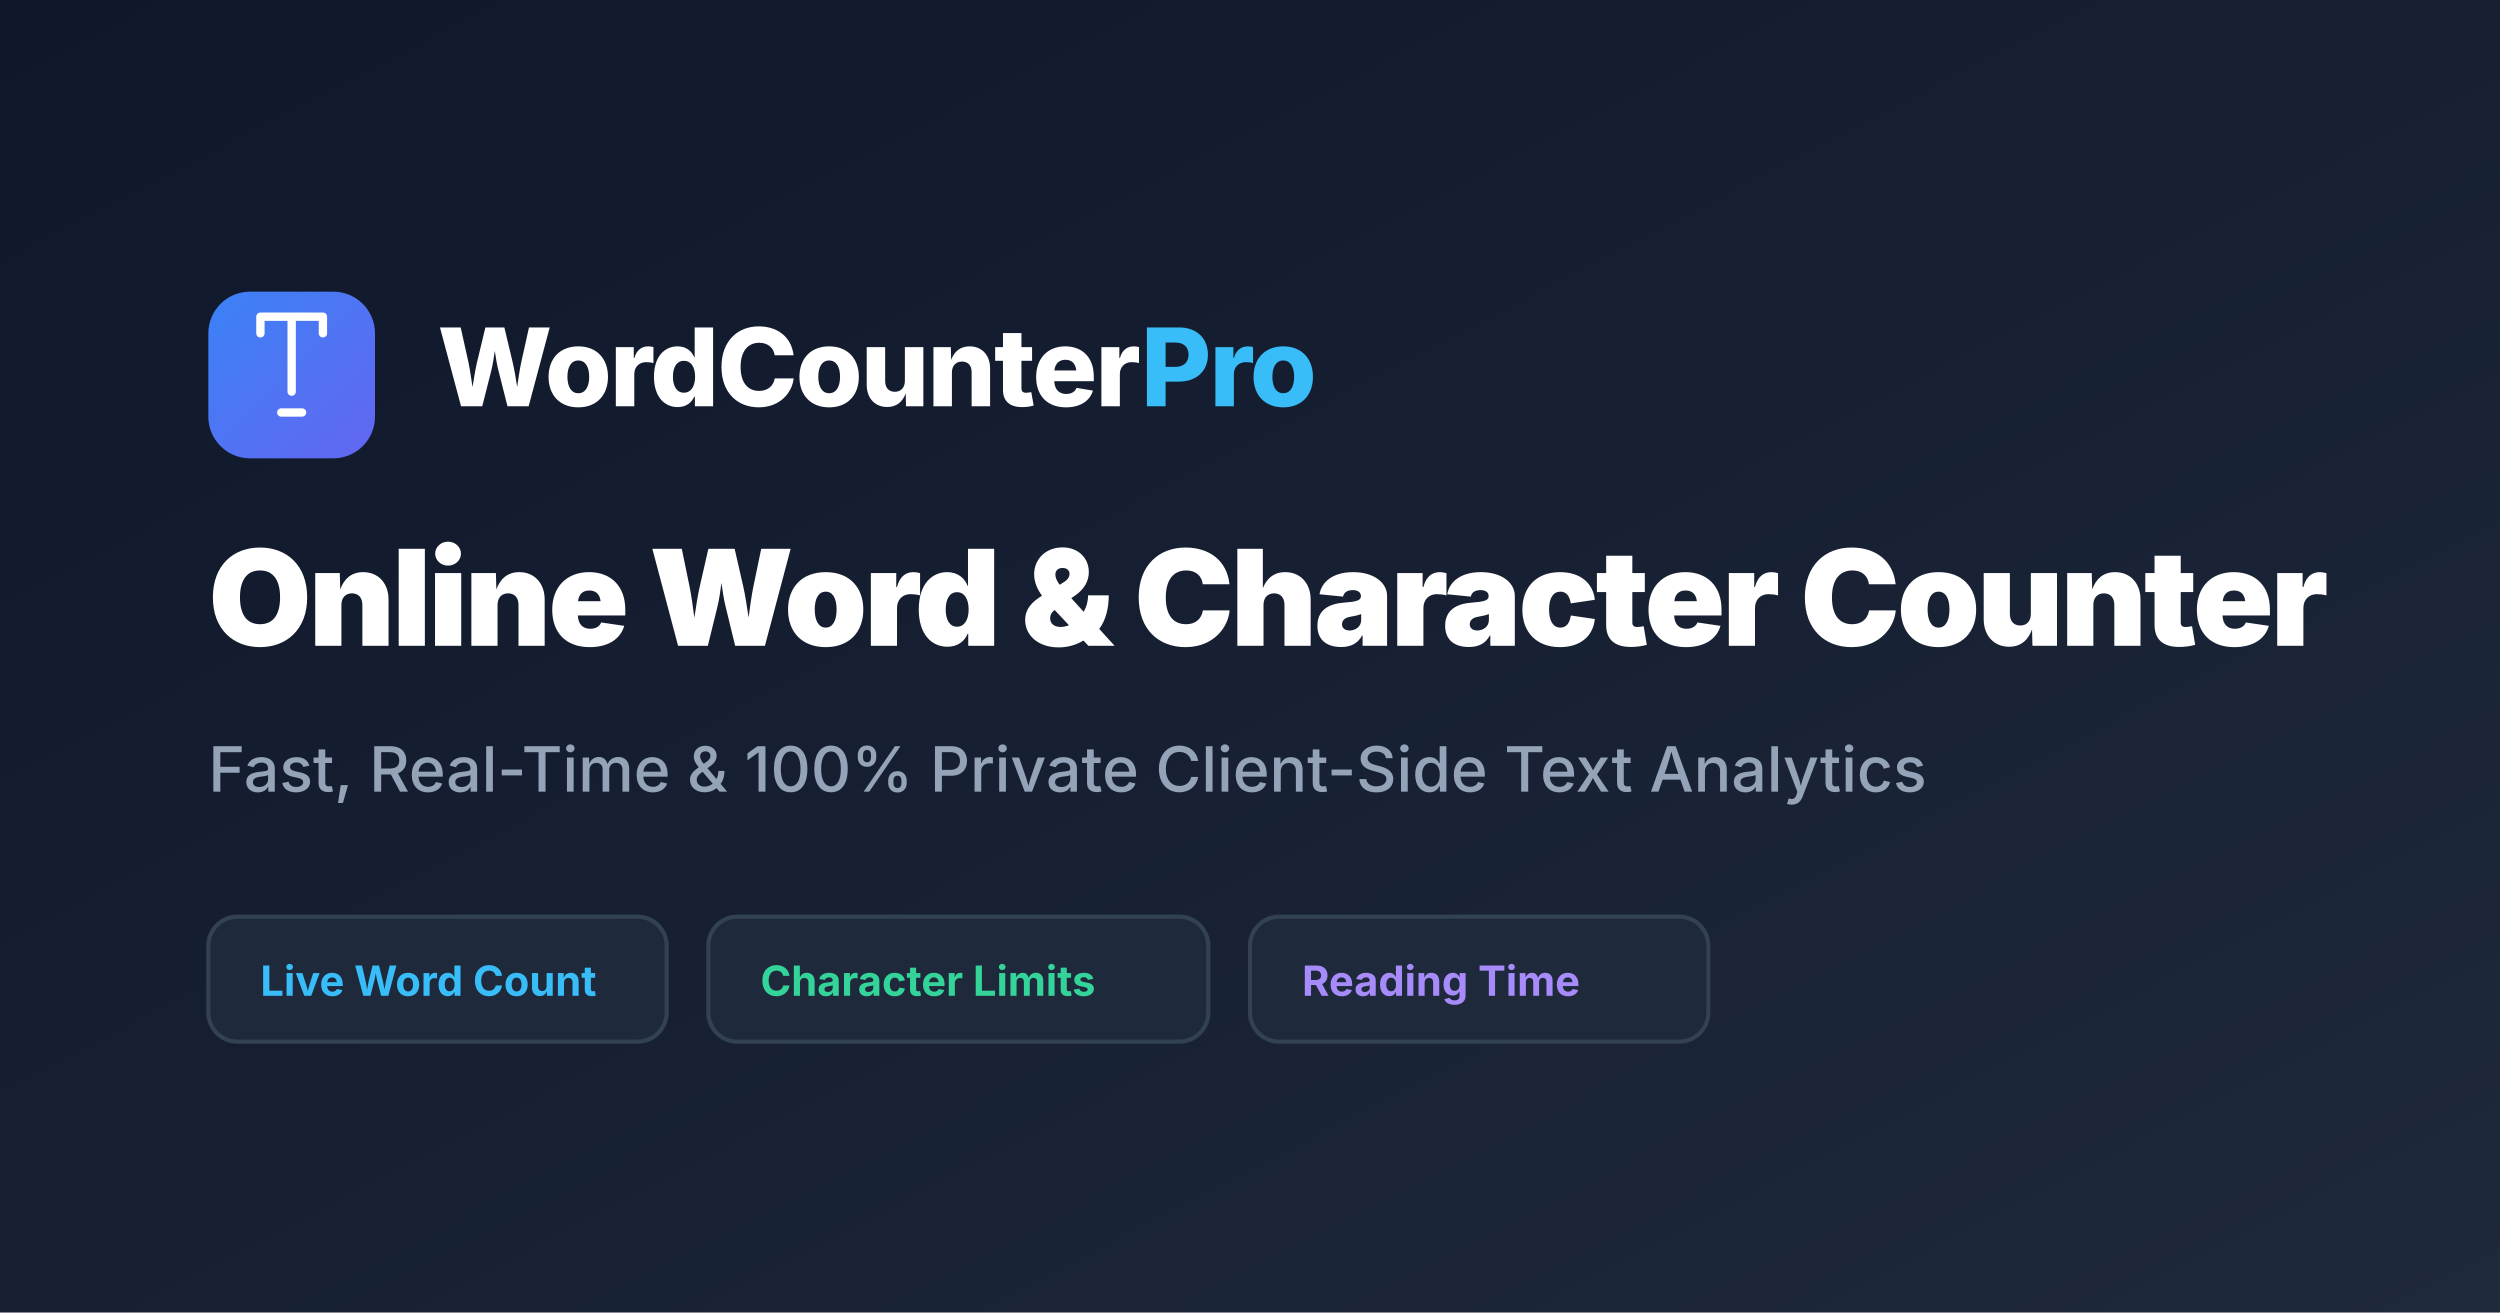
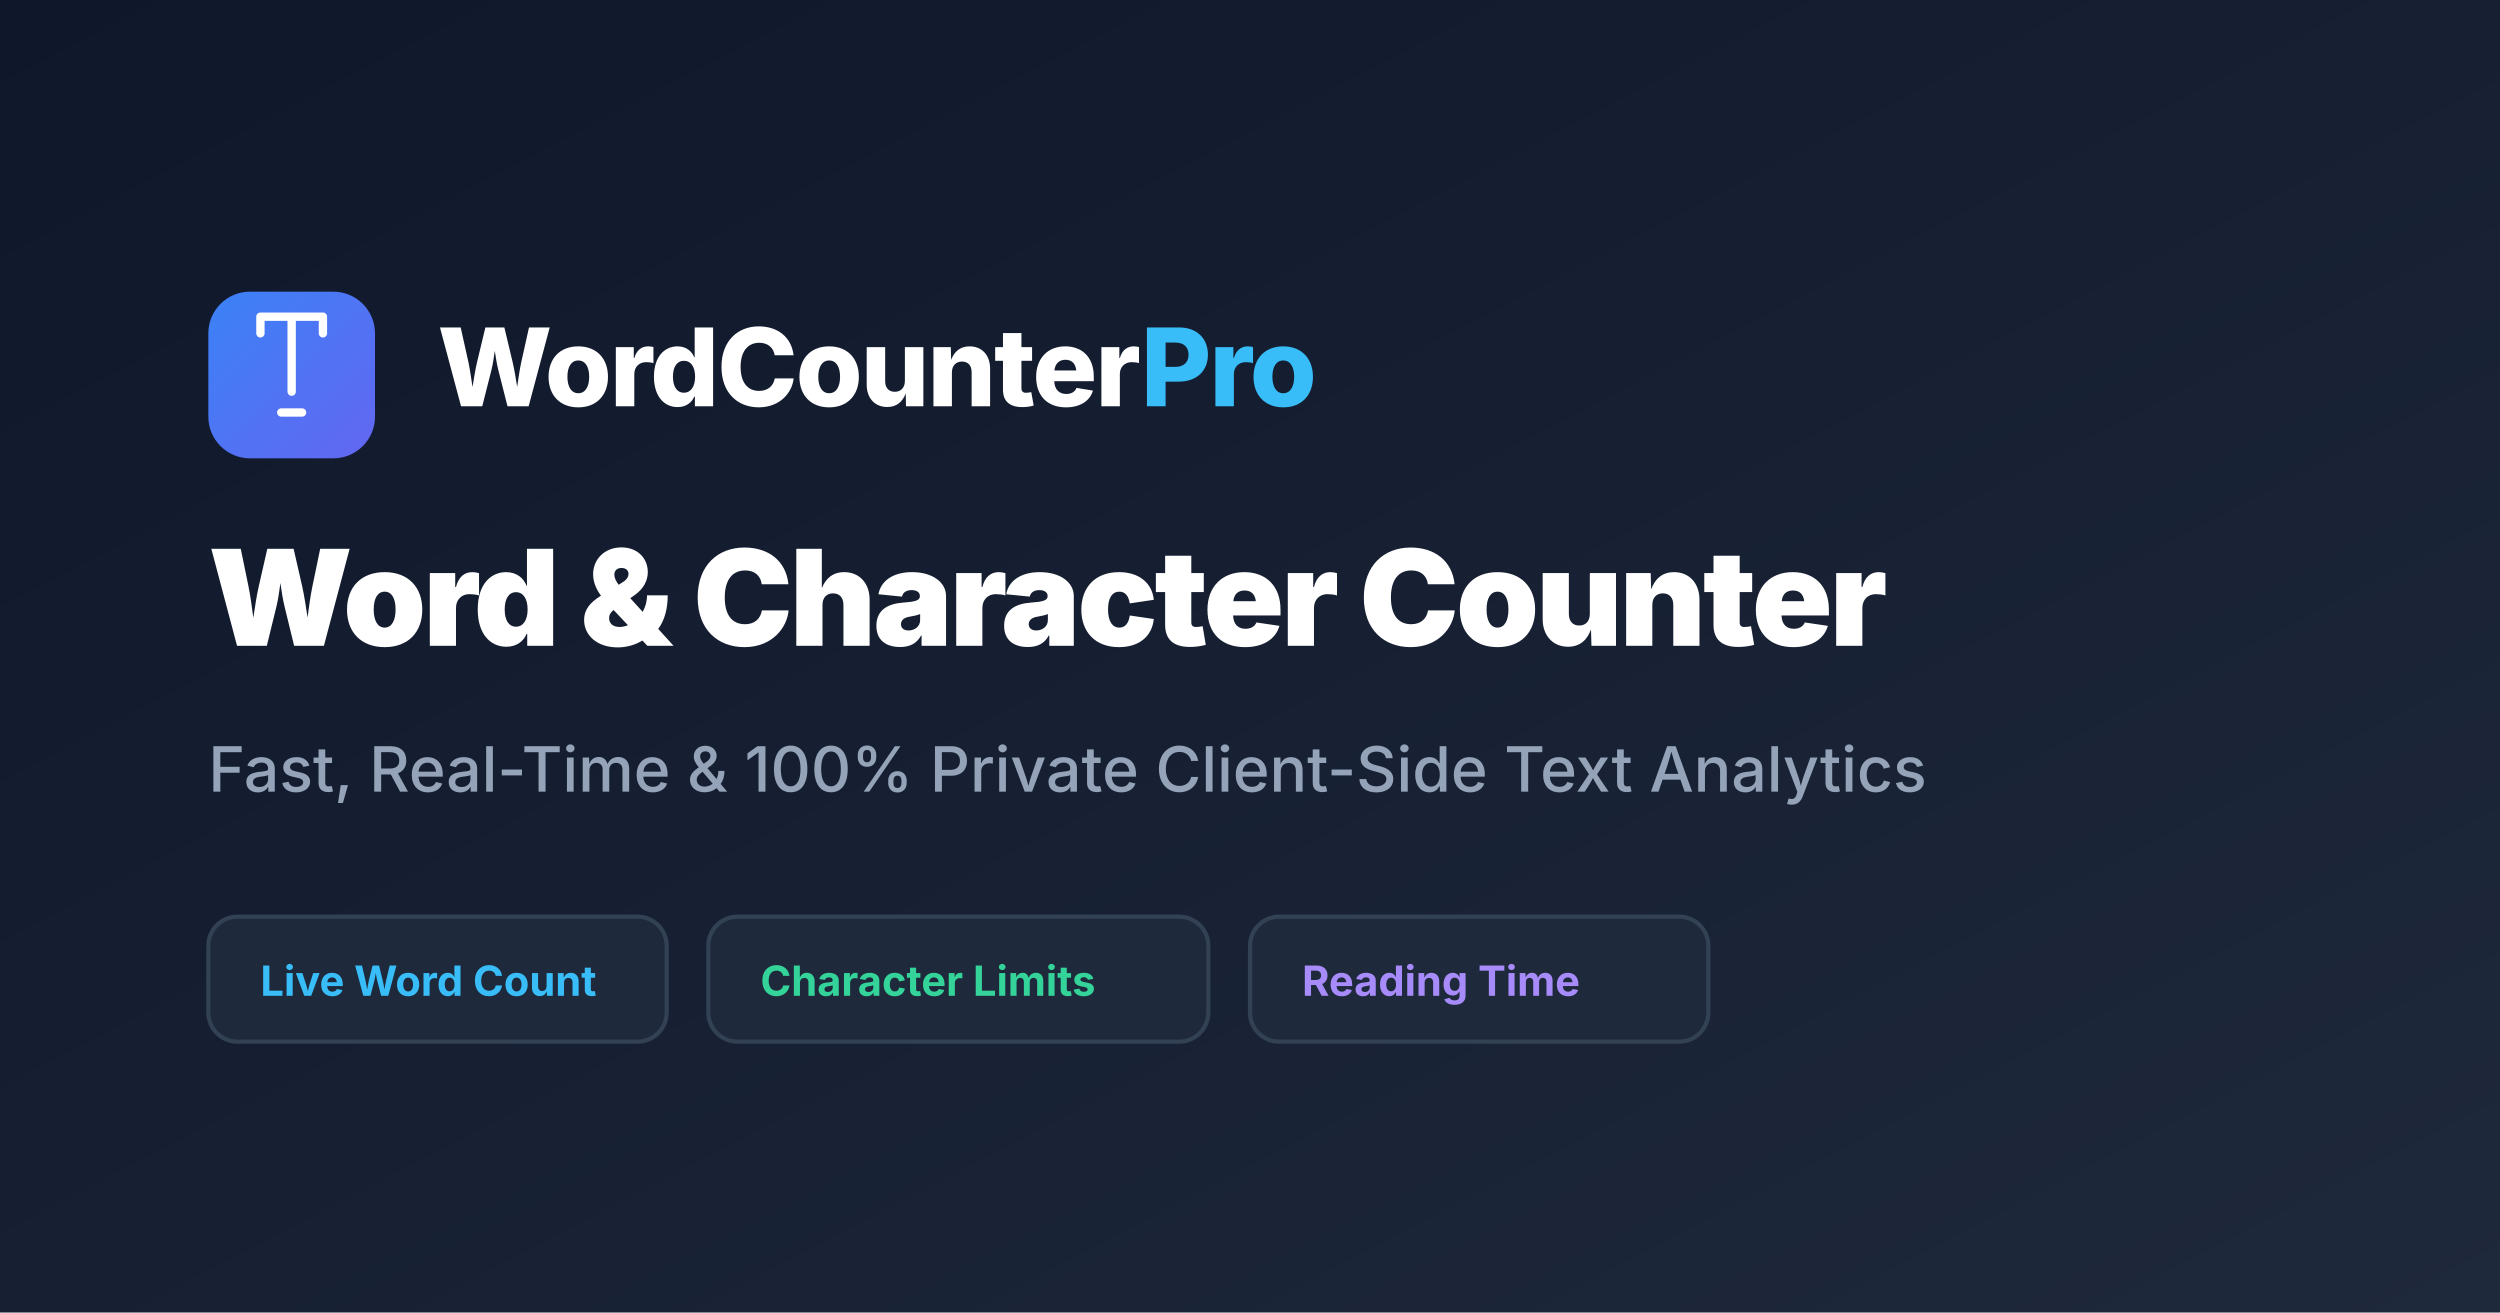
<svg xmlns="http://www.w3.org/2000/svg" viewBox="0 0 1200 630" width="1200" height="630">
  <defs>
    <linearGradient id="bg" x1="0%" y1="0%" x2="100%" y2="100%">
      <stop offset="0%" stop-color="#0f172a" />
      <stop offset="100%" stop-color="#1e293b" />
    </linearGradient>
    <linearGradient id="blueGrad" x1="0%" y1="0%" x2="100%" y2="100%">
      <stop offset="0%" stop-color="#3b82f6" />
      <stop offset="100%" stop-color="#6366f1" />
    </linearGradient>
  </defs>
  <rect width="1200" height="630" fill="url(#bg)" />
  <rect x="100" y="140" width="80" height="80" rx="20" fill="url(#blueGrad)" />
  <path d="M125 160 v-8 h30 v8 M135 198 h10 M140 152 v36" stroke="#ffffff" stroke-width="4" stroke-linecap="round" stroke-linejoin="round" fill="none" />
  <text x="210" y="195" fill="#ffffff" font-family="system-ui, -apple-system, sans-serif" font-size="52" font-weight="800" letter-spacing="-1">WordCounter<tspan fill="#38bdf8">Pro</tspan>
  </text>
-   <text x="100" y="310" fill="#ffffff" font-family="system-ui, -apple-system, sans-serif" font-size="64" font-weight="900" letter-spacing="-1.5">Online Word &amp; Character Counter</text>
+   <text x="100" y="310" fill="#ffffff" font-family="system-ui, -apple-system, sans-serif" font-size="64" font-weight="900" letter-spacing="-1.5">Word &amp; Character Counter</text>
  <text x="100" y="380" fill="#94a3b8" font-family="system-ui, -apple-system, sans-serif" font-size="30" font-weight="500">Fast, Real-Time &amp; 100% Private Client-Side Text Analytics</text>
  <g transform="translate(100, 440)">
    <rect x="0" y="0" width="220" height="60" rx="14" fill="#1e293b" stroke="#334155" stroke-width="2" />
    <text x="25" y="38" fill="#38bdf8" font-family="system-ui, -apple-system, sans-serif" font-size="20" font-weight="700">Live Word Count</text>
    <rect x="240" y="0" width="240" height="60" rx="14" fill="#1e293b" stroke="#334155" stroke-width="2" />
    <text x="265" y="38" fill="#34d399" font-family="system-ui, -apple-system, sans-serif" font-size="20" font-weight="700">Character Limits</text>
    <rect x="500" y="0" width="220" height="60" rx="14" fill="#1e293b" stroke="#334155" stroke-width="2" />
    <text x="525" y="38" fill="#a78bfa" font-family="system-ui, -apple-system, sans-serif" font-size="20" font-weight="700">Reading Time</text>
  </g>
</svg>
